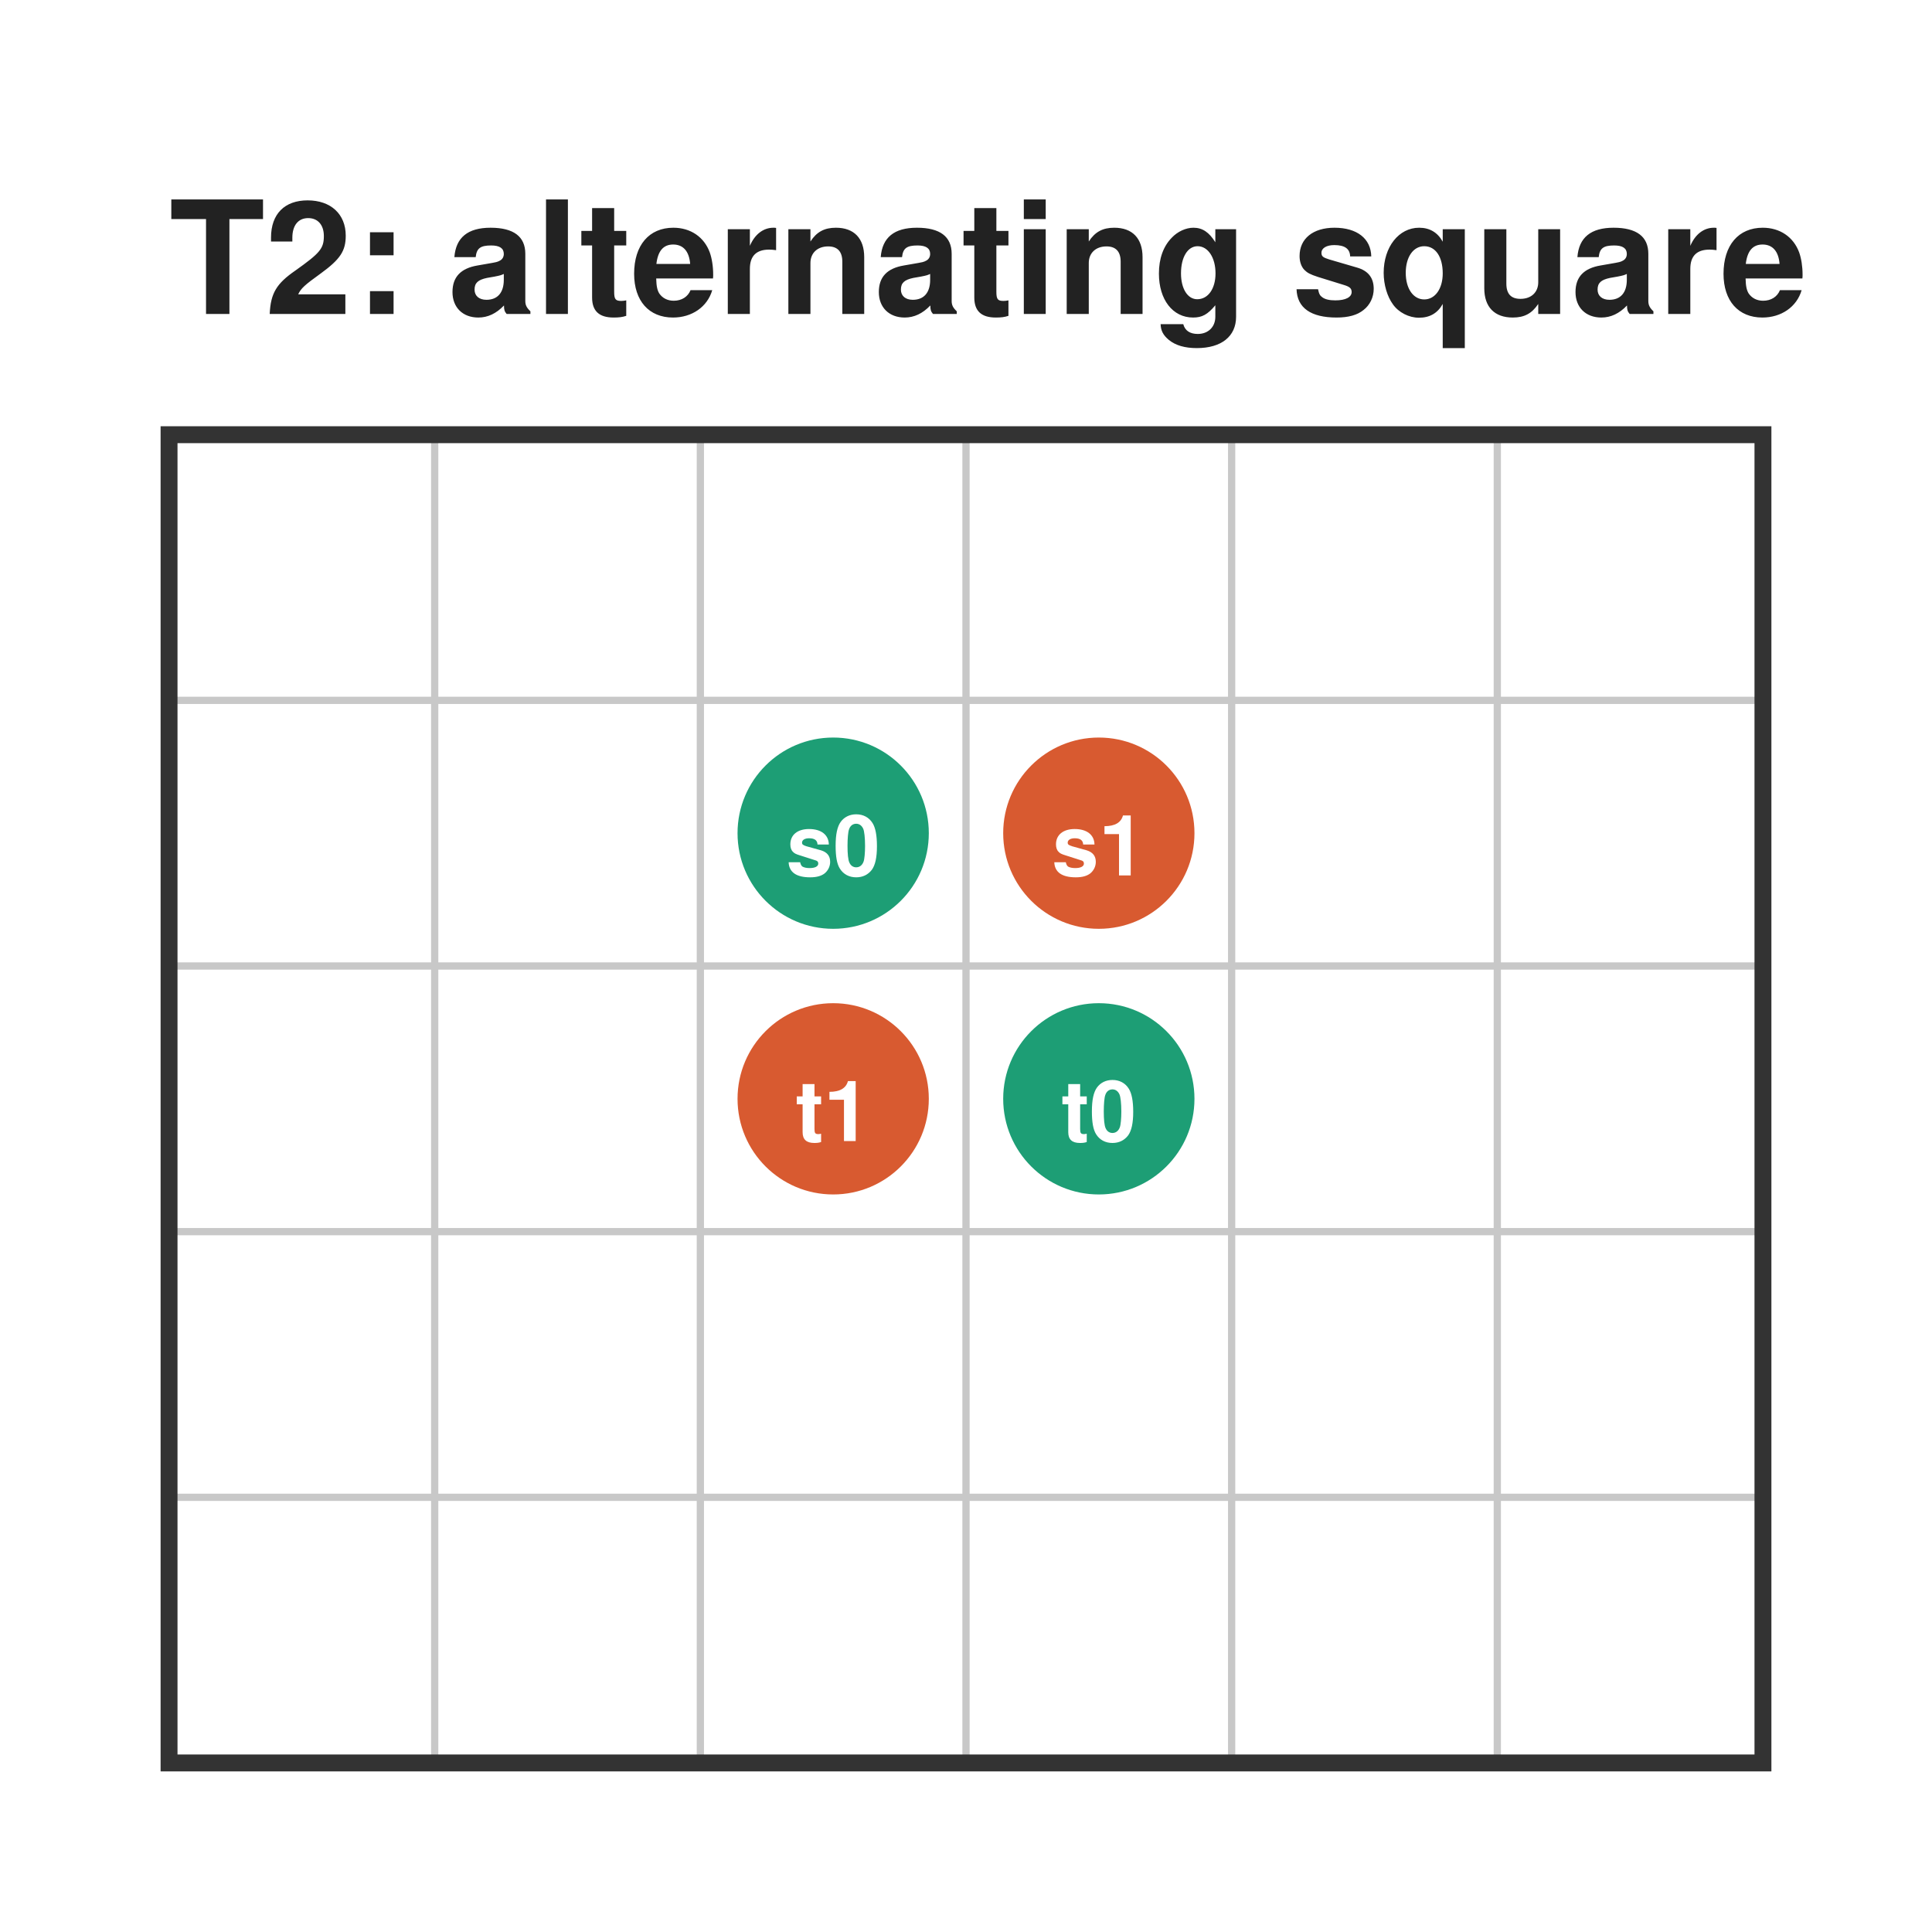
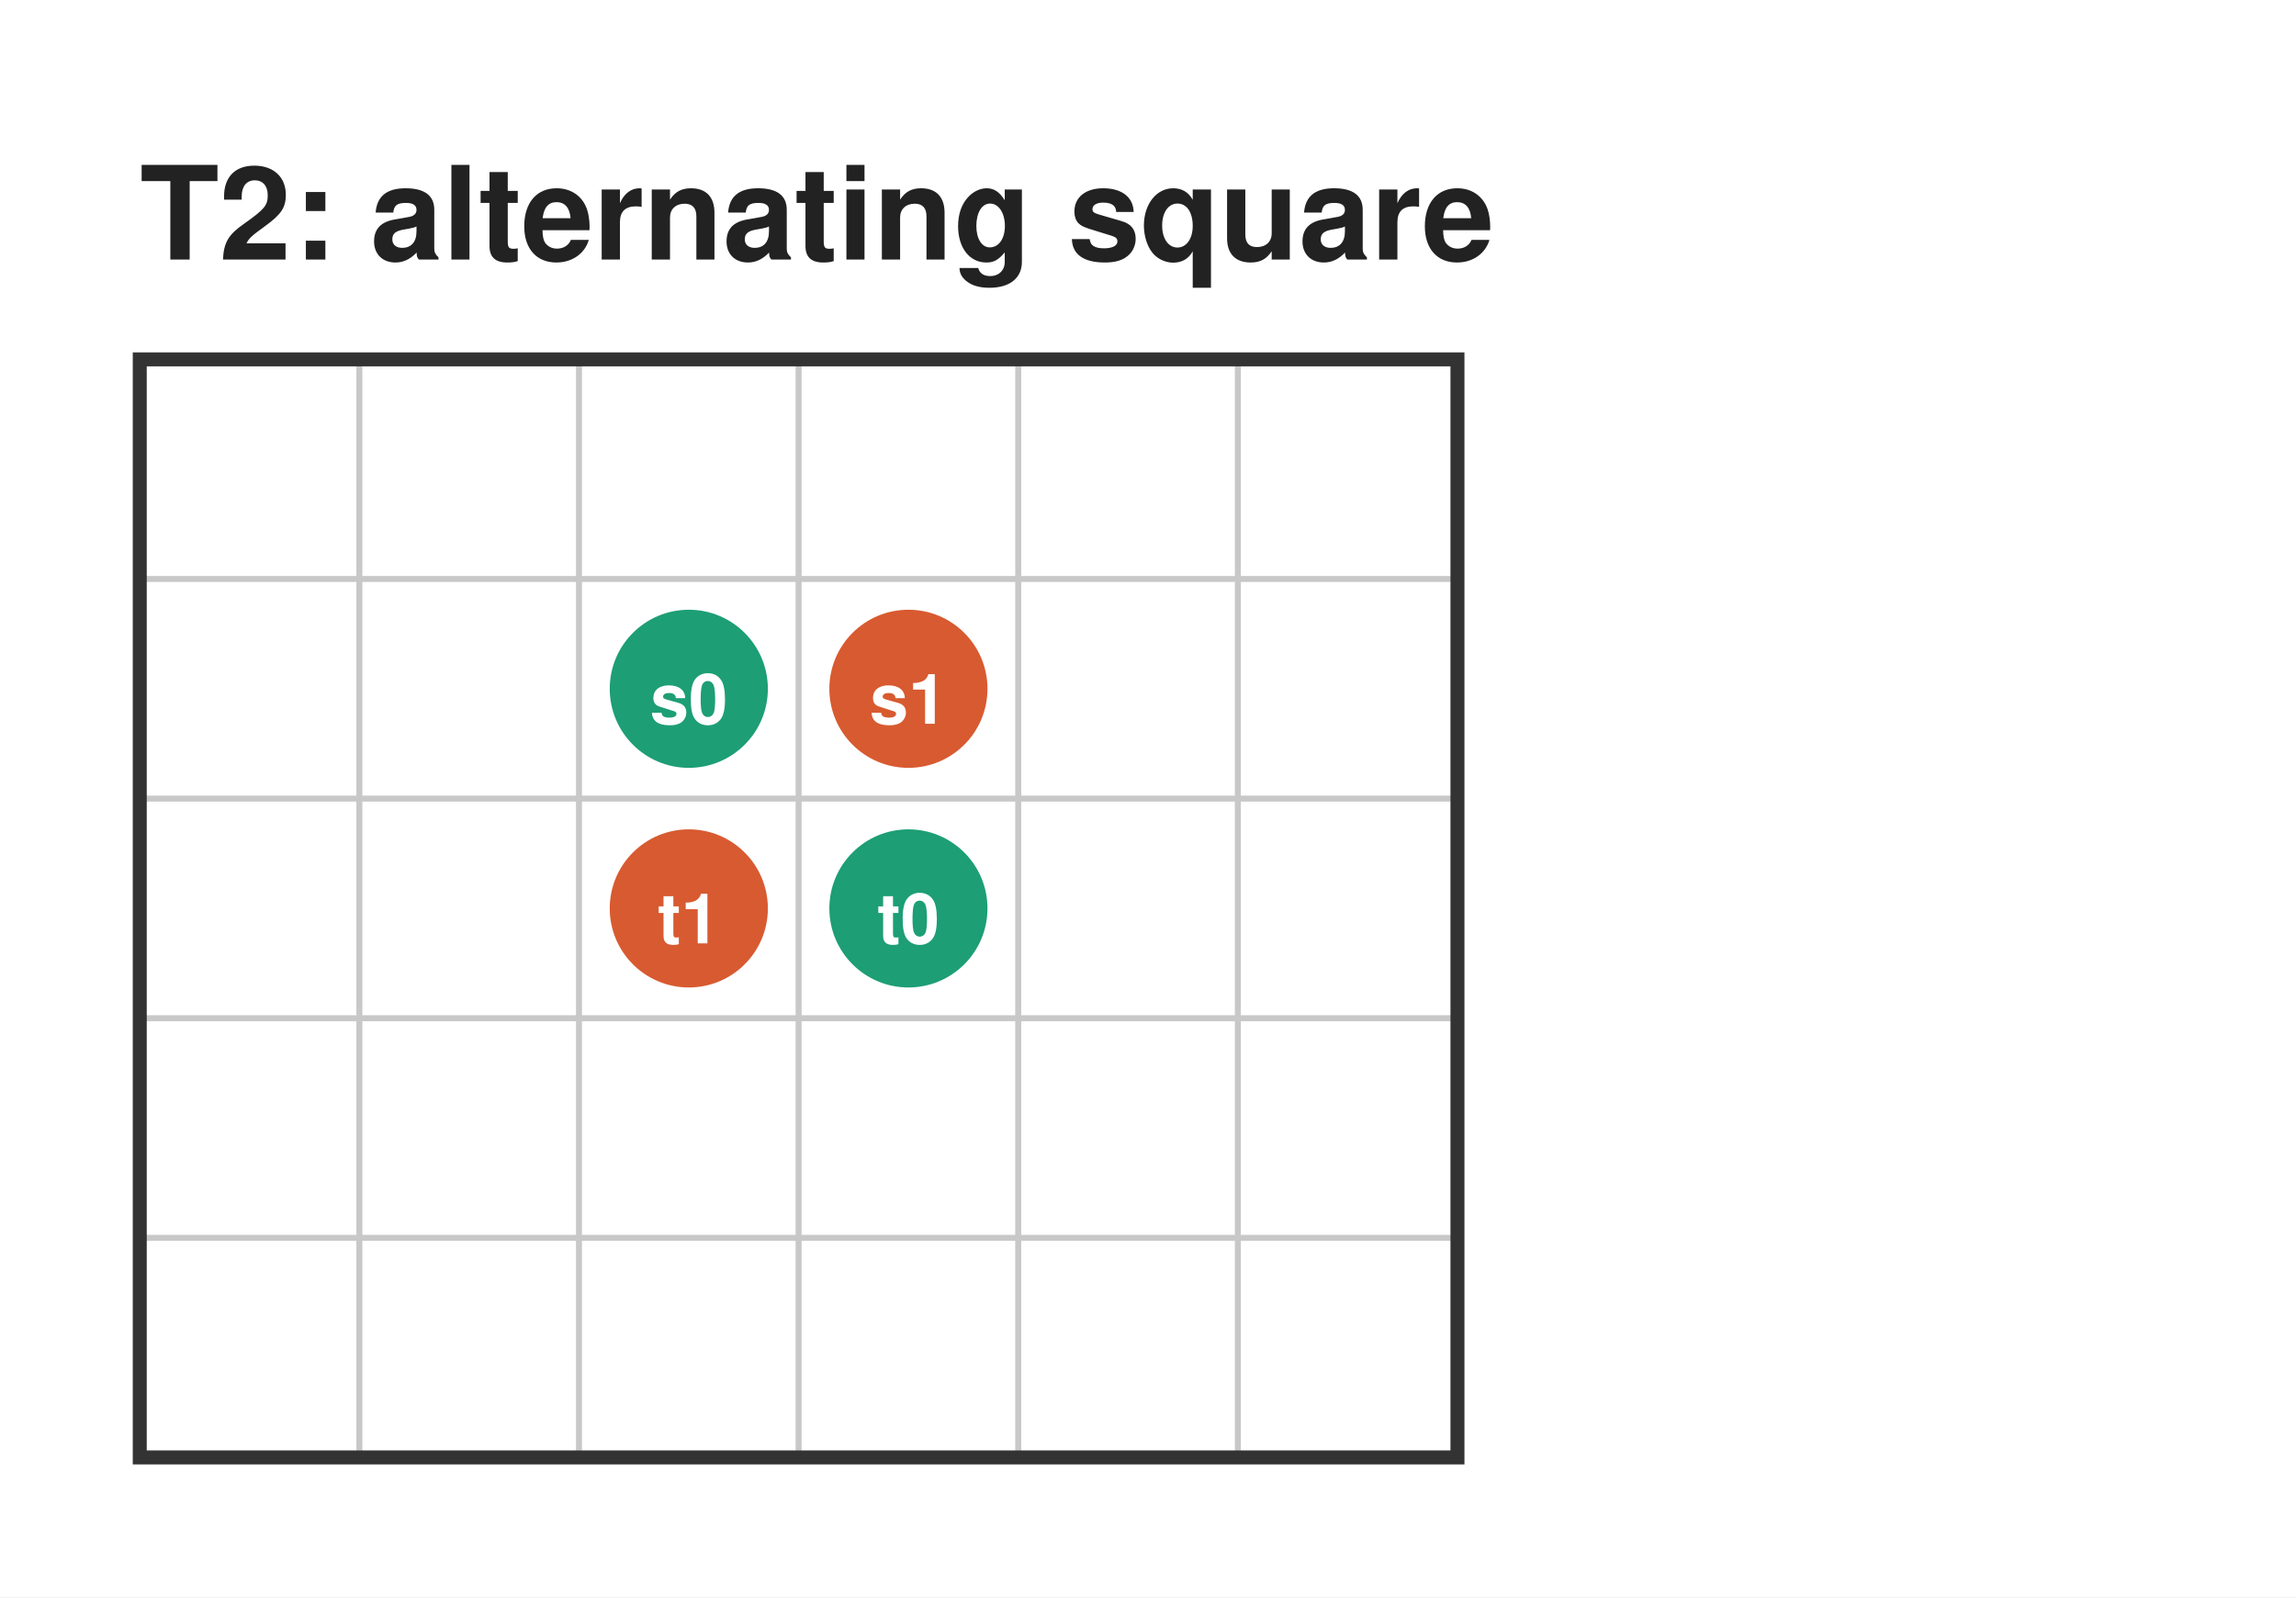
- <svg xmlns="http://www.w3.org/2000/svg" width="160" height="160" viewBox="0 0 160 160" font-family="Helvetica, Arial, sans-serif">
+ <svg xmlns="http://www.w3.org/2000/svg" width="230" height="160" viewBox="0 0 230 160" font-family="Helvetica, Arial, sans-serif">
  <rect width="100%" height="100%" fill="white" />
  <text x="14" y="26" font-size="13" font-weight="700" fill="#222">T2: alternating square</text>
  <line x1="14" y1="36" x2="146" y2="36" stroke="#c8c8c8" stroke-width="0.6" />
  <line x1="14" y1="58" x2="146" y2="58" stroke="#c8c8c8" stroke-width="0.6" />
  <line x1="14" y1="80" x2="146" y2="80" stroke="#c8c8c8" stroke-width="0.6" />
  <line x1="14" y1="102" x2="146" y2="102" stroke="#c8c8c8" stroke-width="0.6" />
  <line x1="14" y1="124" x2="146" y2="124" stroke="#c8c8c8" stroke-width="0.6" />
  <line x1="14" y1="146" x2="146" y2="146" stroke="#c8c8c8" stroke-width="0.6" />
  <line x1="14" y1="36" x2="14" y2="146" stroke="#c8c8c8" stroke-width="0.6" />
  <line x1="36" y1="36" x2="36" y2="146" stroke="#c8c8c8" stroke-width="0.6" />
  <line x1="58" y1="36" x2="58" y2="146" stroke="#c8c8c8" stroke-width="0.6" />
  <line x1="80" y1="36" x2="80" y2="146" stroke="#c8c8c8" stroke-width="0.6" />
  <line x1="102" y1="36" x2="102" y2="146" stroke="#c8c8c8" stroke-width="0.6" />
  <line x1="124" y1="36" x2="124" y2="146" stroke="#c8c8c8" stroke-width="0.6" />
  <line x1="146" y1="36" x2="146" y2="146" stroke="#c8c8c8" stroke-width="0.6" />
  <rect x="14" y="36" width="132" height="110" fill="none" stroke="#333" stroke-width="1.4" />
  <circle cx="69.0" cy="69.0" r="7.92" fill="#1D9E75" />
  <text x="69.0" y="72.5" font-size="7" font-weight="700" fill="white" text-anchor="middle">s0</text>
  <circle cx="91.0" cy="91.0" r="7.92" fill="#1D9E75" />
  <text x="91.0" y="94.5" font-size="7" font-weight="700" fill="white" text-anchor="middle">t0</text>
  <circle cx="91.0" cy="69.0" r="7.92" fill="#D85A30" />
  <text x="91.0" y="72.5" font-size="7" font-weight="700" fill="white" text-anchor="middle">s1</text>
  <circle cx="69.0" cy="91.0" r="7.92" fill="#D85A30" />
  <text x="69.0" y="94.5" font-size="7" font-weight="700" fill="white" text-anchor="middle">t1</text>
</svg>
